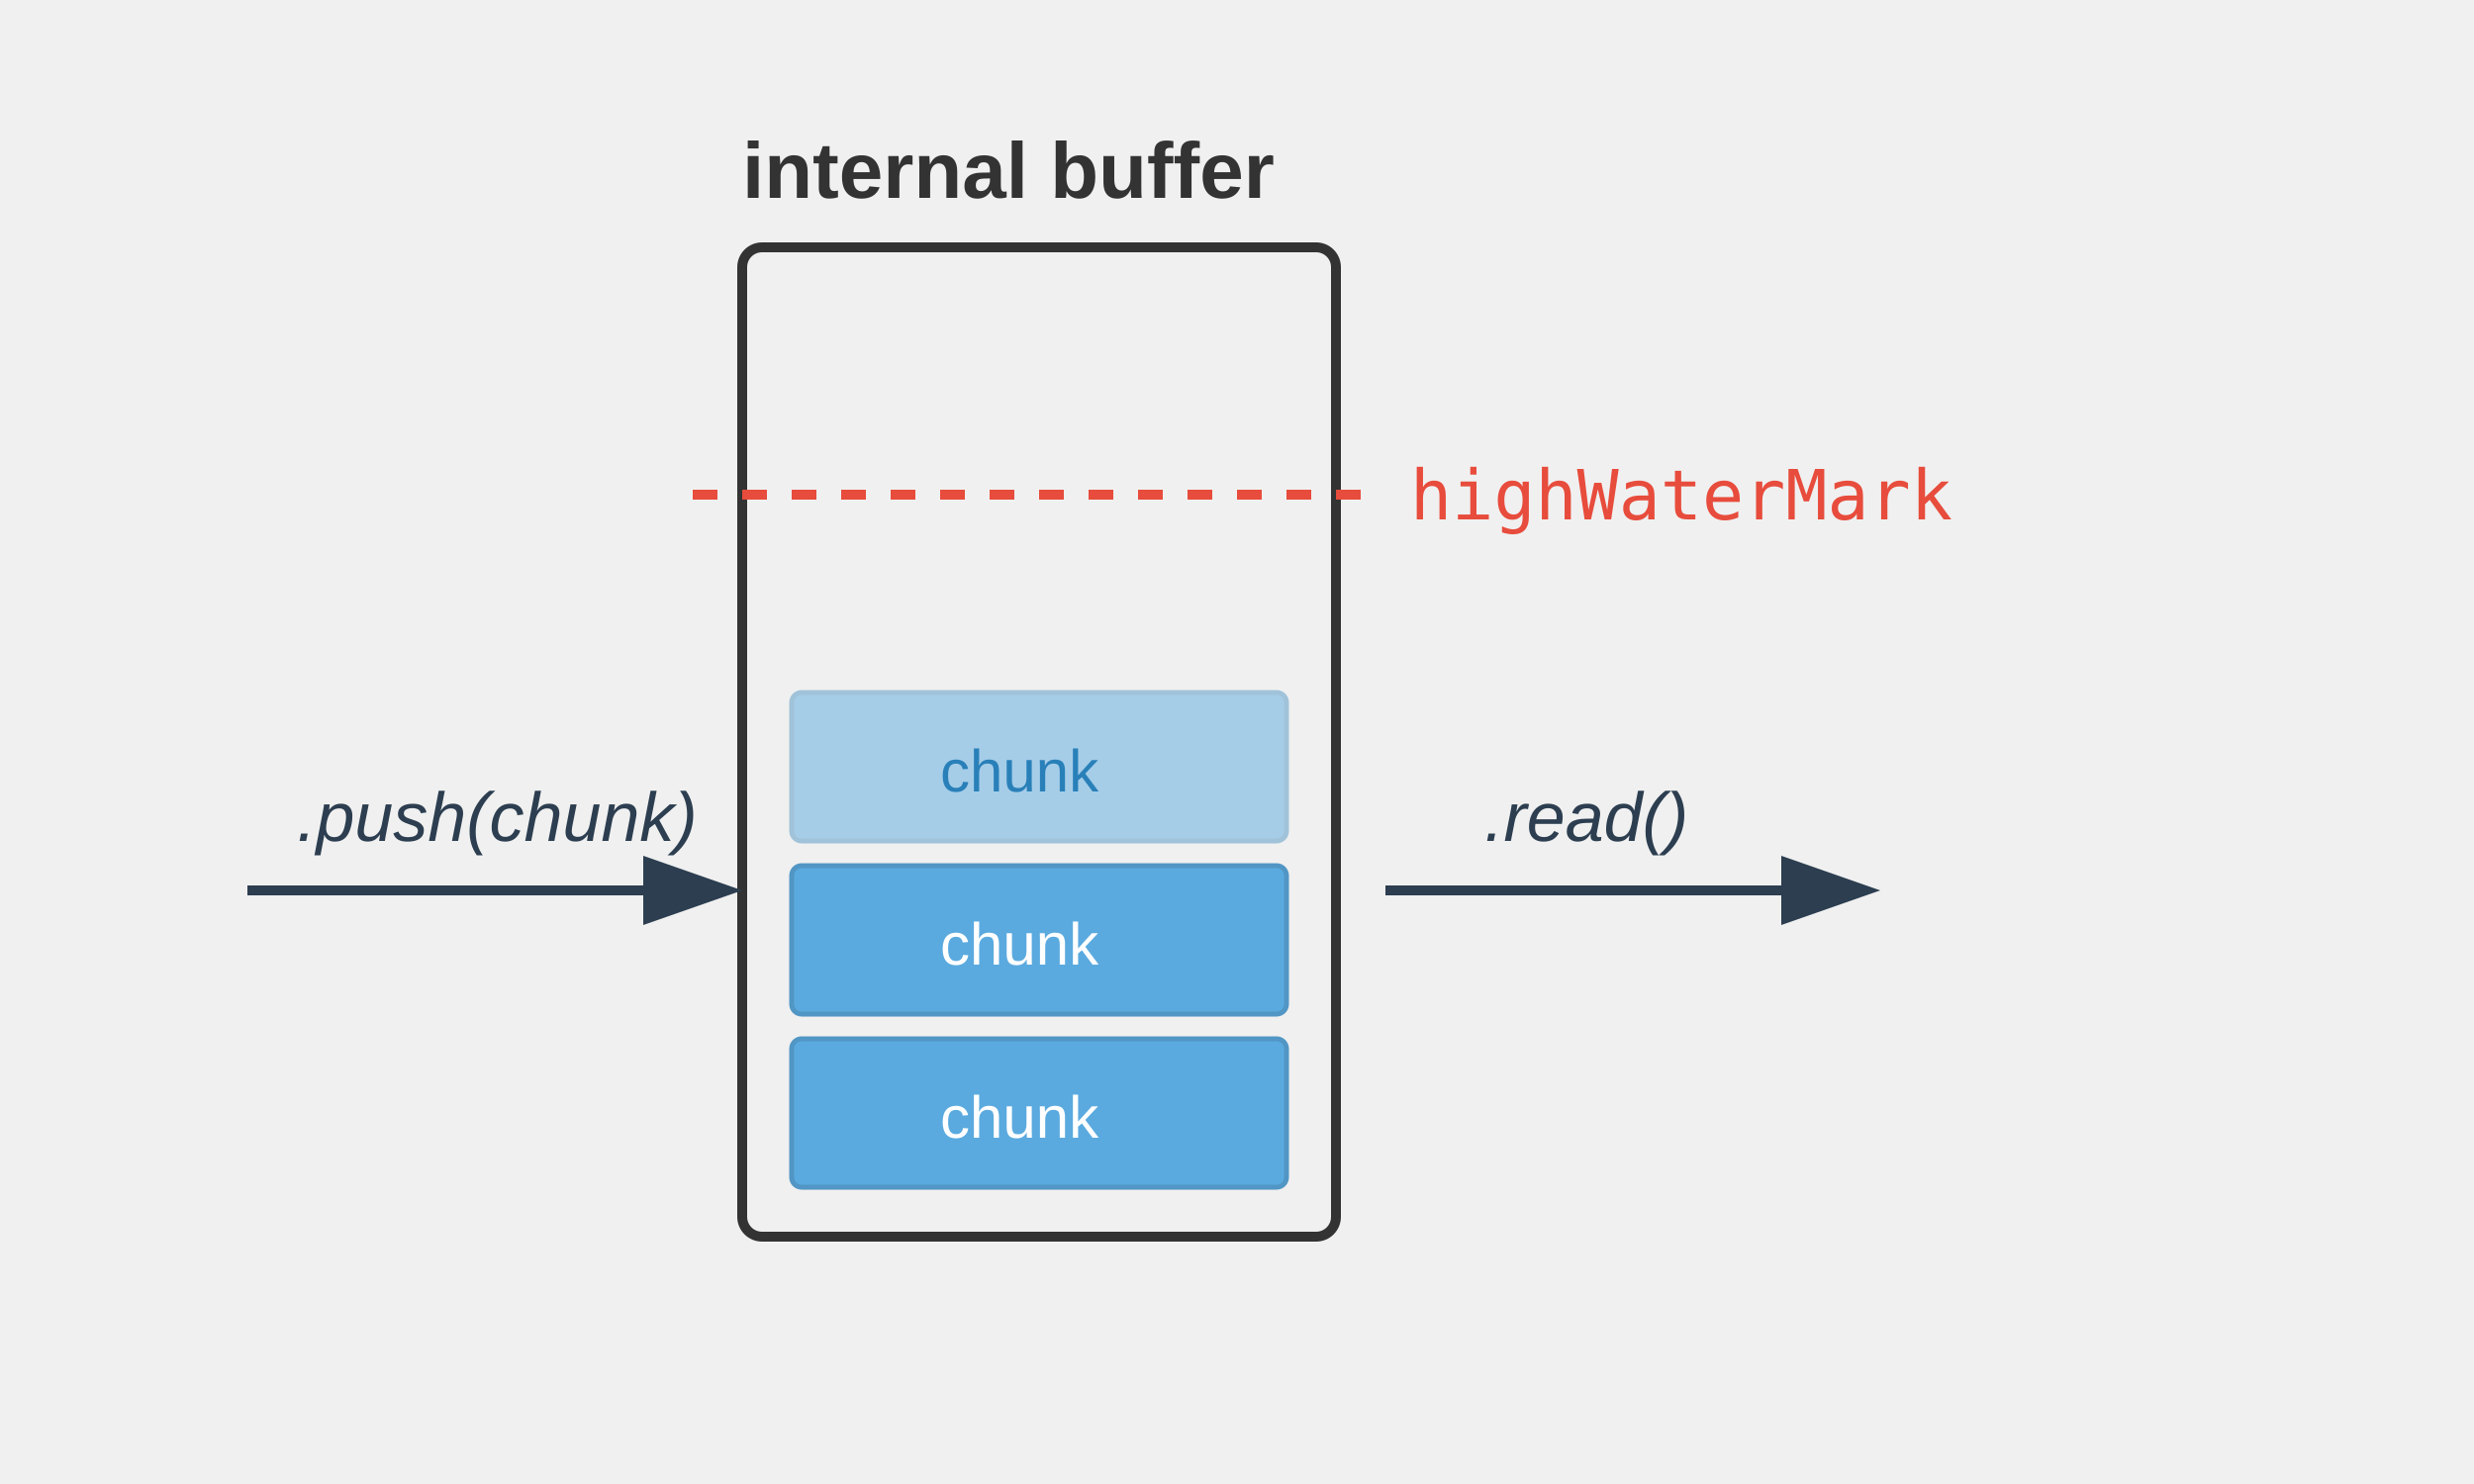
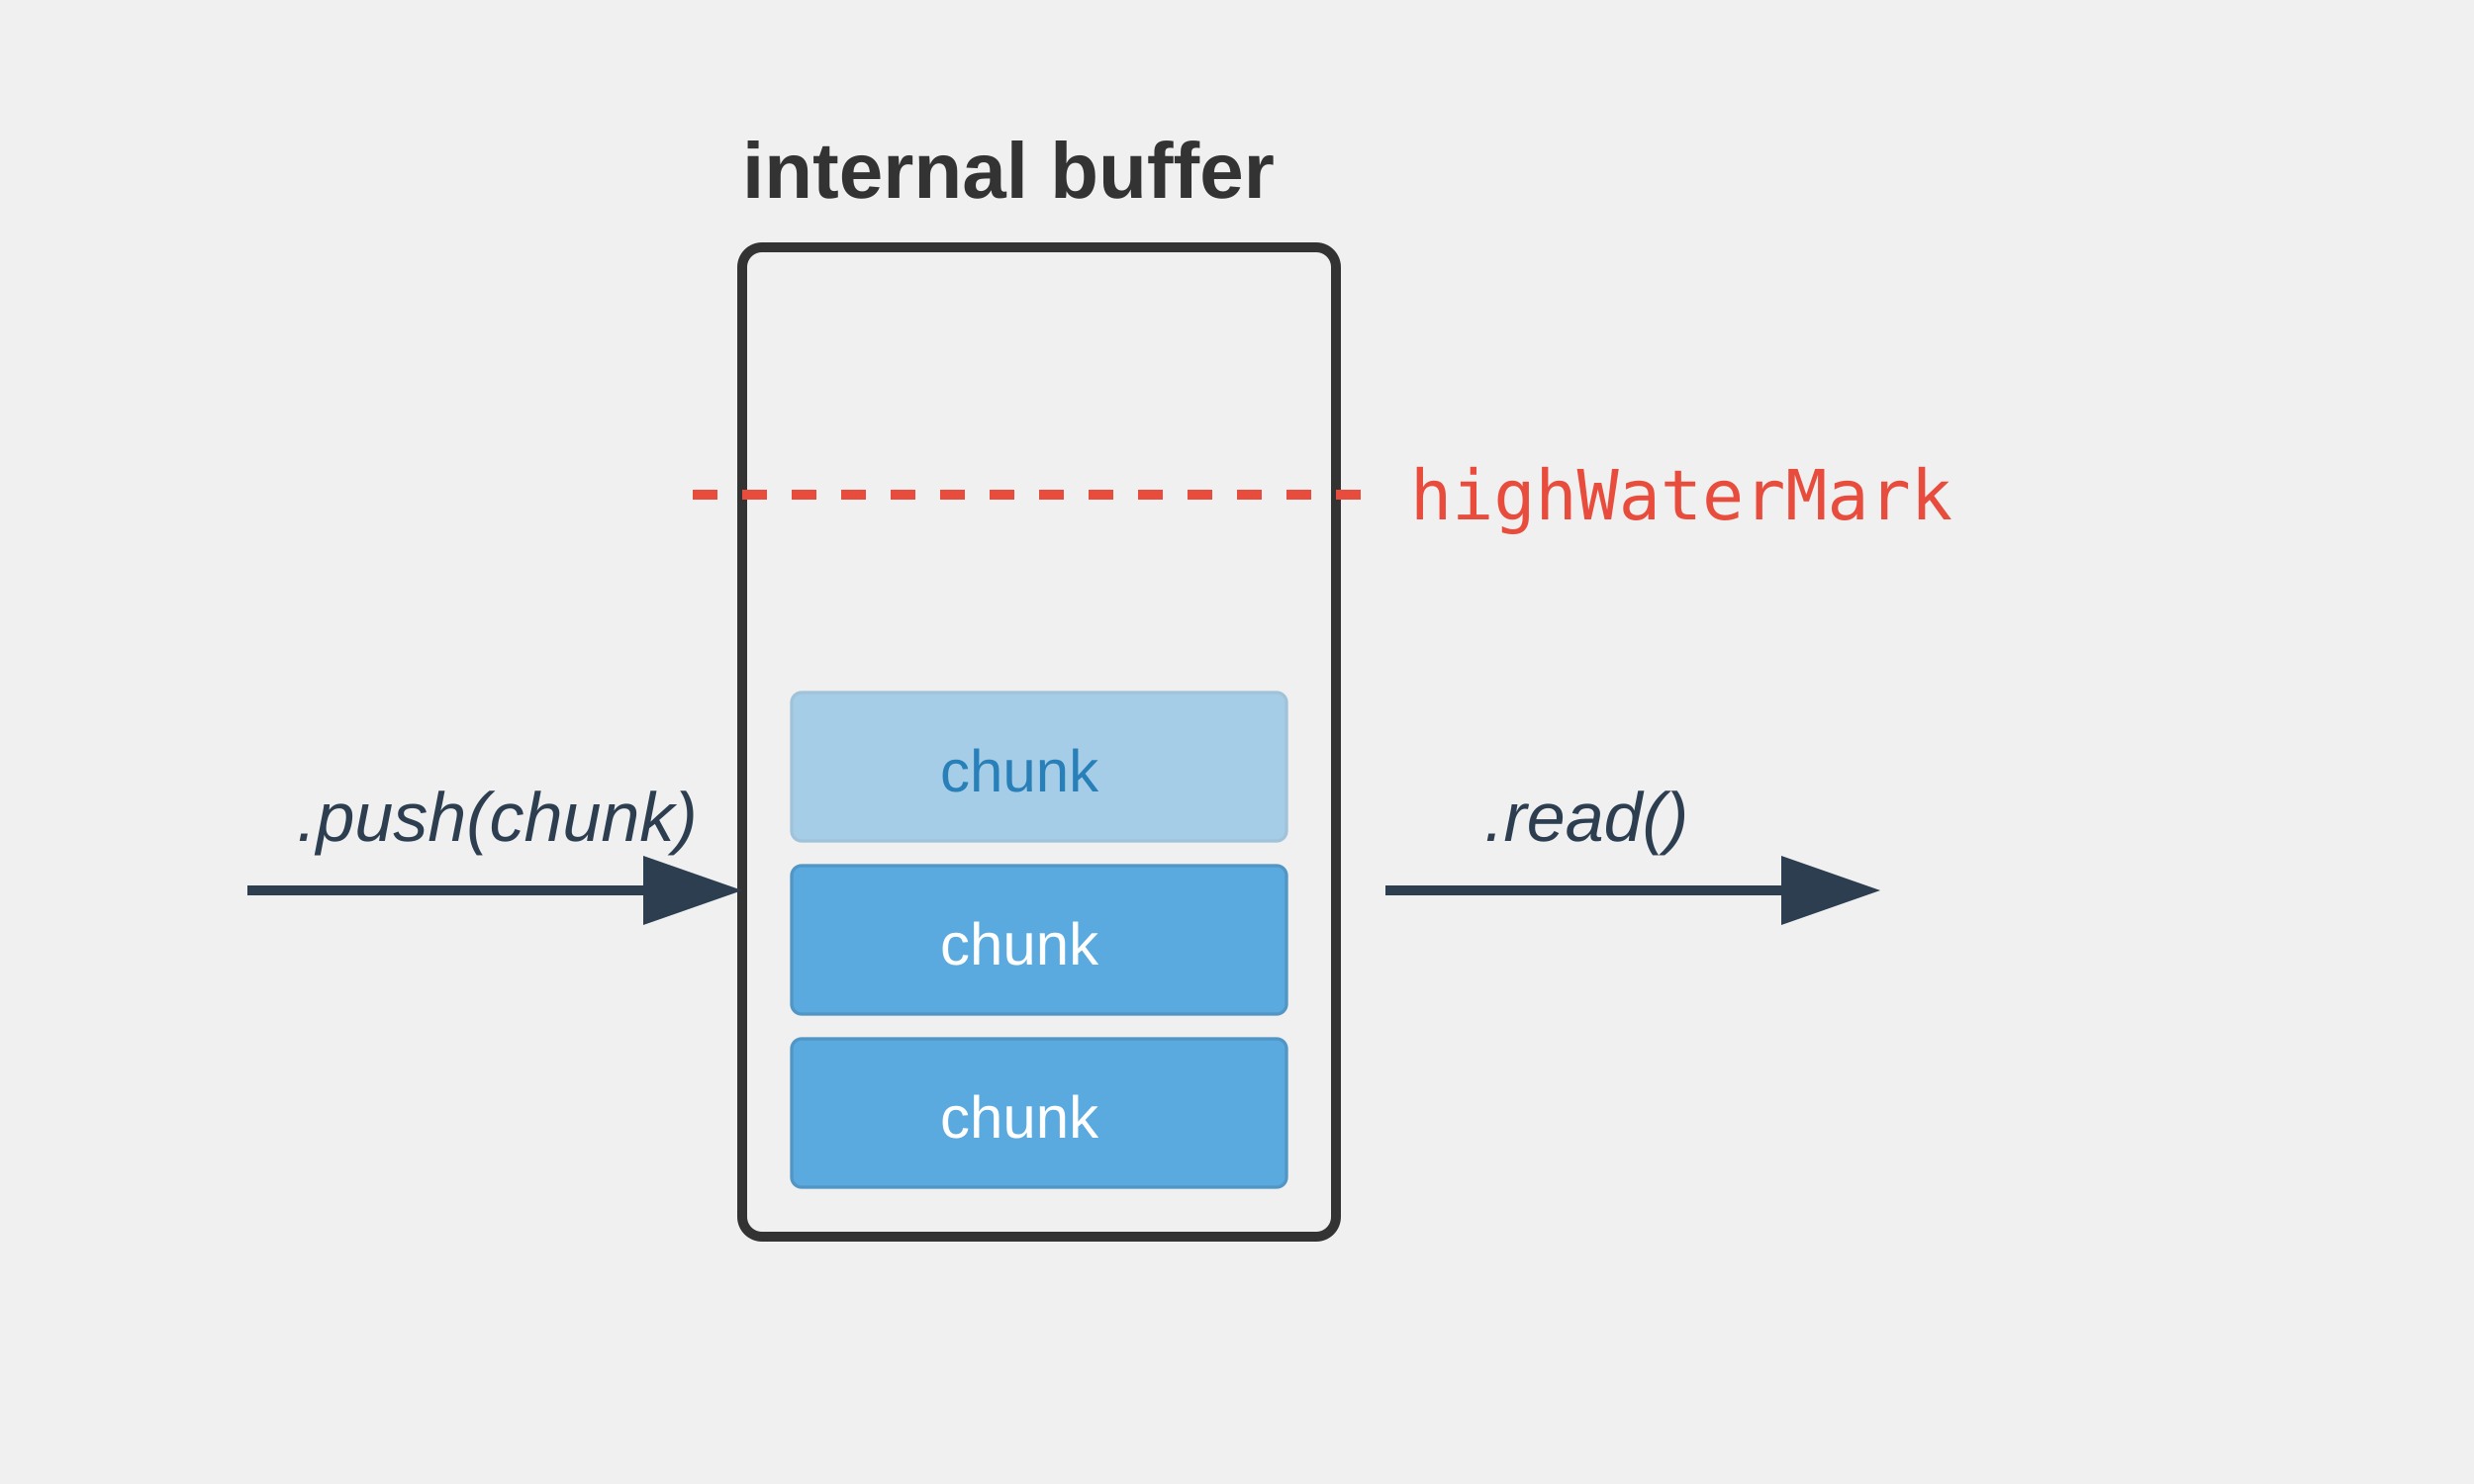
- <svg xmlns="http://www.w3.org/2000/svg" width="500" height="300" viewBox="0 0 500 300">
+ <svg xmlns="http://www.w3.org/2000/svg" width="750" height="450" viewBox="0 0 750 450">
  <defs>
-     <pattern id="grid" width="20" height="20" patternUnits="userSpaceOnUse">
-       <path d="M 20 0 L 0 0 0 20" fill="none" stroke="#f0f0f0" stroke-width="1" />
+     <pattern id="grid" width="30" height="30" patternUnits="userSpaceOnUse">
+       <path d="M 30 0 L 0 0 0 30" fill="none" stroke="#f0f0f0" stroke-width="1" />
    </pattern>
  </defs>
  <rect width="100%" height="100%" fill="url(#grid)" />
-   <rect x="150" y="50" width="120" height="200" rx="4" fill="none" stroke="#333" stroke-width="2" />
-   <text x="150" y="40" font-family="Arial" font-size="16" font-weight="bold" fill="#333">internal buffer</text>
-   <line x1="140" x2="280" y1="100" y2="100" stroke="#e74c3c" stroke-width="2" stroke-dasharray="5,5" />
-   <text x="285" y="105" font-family="monospace" font-size="14" fill="#e74c3c">highWaterMark</text>
-   <rect x="160" y="210" width="100" height="30" rx="2" fill="#3498db" opacity="0.8" stroke="#2980b9" />
-   <text x="190" y="230" font-family="Arial" font-size="12" fill="white">chunk</text>
-   <rect x="160" y="175" width="100" height="30" rx="2" fill="#3498db" opacity="0.8" stroke="#2980b9" />
-   <text x="190" y="195" font-family="Arial" font-size="12" fill="white">chunk</text>
-   <rect x="160" y="140" width="100" height="30" rx="2" fill="#3498db" opacity="0.4" stroke="#2980b9" />
-   <text x="190" y="160" font-family="Arial" font-size="12" fill="#2980b9">chunk</text>
-   <path d="M 50 180 L 130 180" fill="none" stroke="#2c3e50" stroke-width="2" marker-end="url(#arrowhead)" />
-   <text x="60" y="170" font-family="Arial" font-size="14" fill="#2c3e50" font-style="italic">.push(chunk)</text>
-   <path d="M 280 180 L 360 180" fill="none" stroke="#2c3e50" stroke-width="2" marker-end="url(#arrowhead)" />
-   <text x="300" y="170" font-family="Arial" font-size="14" fill="#2c3e50" font-style="italic">.read()</text>
+   <rect x="225" y="75" width="180" height="300" rx="6" fill="none" stroke="#333" stroke-width="3" />
+   <text x="225" y="60" font-family="Arial" font-size="24" font-weight="bold" fill="#333">internal buffer</text>
+   <line x1="210" x2="420" y1="150" y2="150" stroke="#e74c3c" stroke-width="3" stroke-dasharray="7.5,7.5" />
+   <text x="427.5" y="157.5" font-family="monospace" font-size="21" fill="#e74c3c">highWaterMark</text>
+   <rect x="240" y="315" width="150" height="45" rx="3" fill="#3498db" opacity="0.8" stroke="#2980b9" />
+   <text x="285" y="345" font-family="Arial" font-size="18" fill="white">chunk</text>
+   <rect x="240" y="262.5" width="150" height="45" rx="3" fill="#3498db" opacity="0.8" stroke="#2980b9" />
+   <text x="285" y="292.5" font-family="Arial" font-size="18" fill="white">chunk</text>
+   <rect x="240" y="210" width="150" height="45" rx="3" fill="#3498db" opacity="0.4" stroke="#2980b9" />
+   <text x="285" y="240" font-family="Arial" font-size="18" fill="#2980b9">chunk</text>
+   <path d="M 75 270 L 195 270" fill="none" stroke="#2c3e50" stroke-width="3" marker-end="url(#arrowhead)" />
+   <text x="90" y="255" font-family="Arial" font-size="21" fill="#2c3e50" font-style="italic">.push(chunk)</text>
+   <path d="M 420 270 L 540 270" fill="none" stroke="#2c3e50" stroke-width="3" marker-end="url(#arrowhead)" />
+   <text x="450" y="255" font-family="Arial" font-size="21" fill="#2c3e50" font-style="italic">.read()</text>
  <defs>
    <marker id="arrowhead" markerWidth="10" markerHeight="7" refX="0" refY="3.5" orient="auto">
      <polygon points="0 0, 10 3.5, 0 7" fill="#2c3e50" />
    </marker>
  </defs>
</svg>
